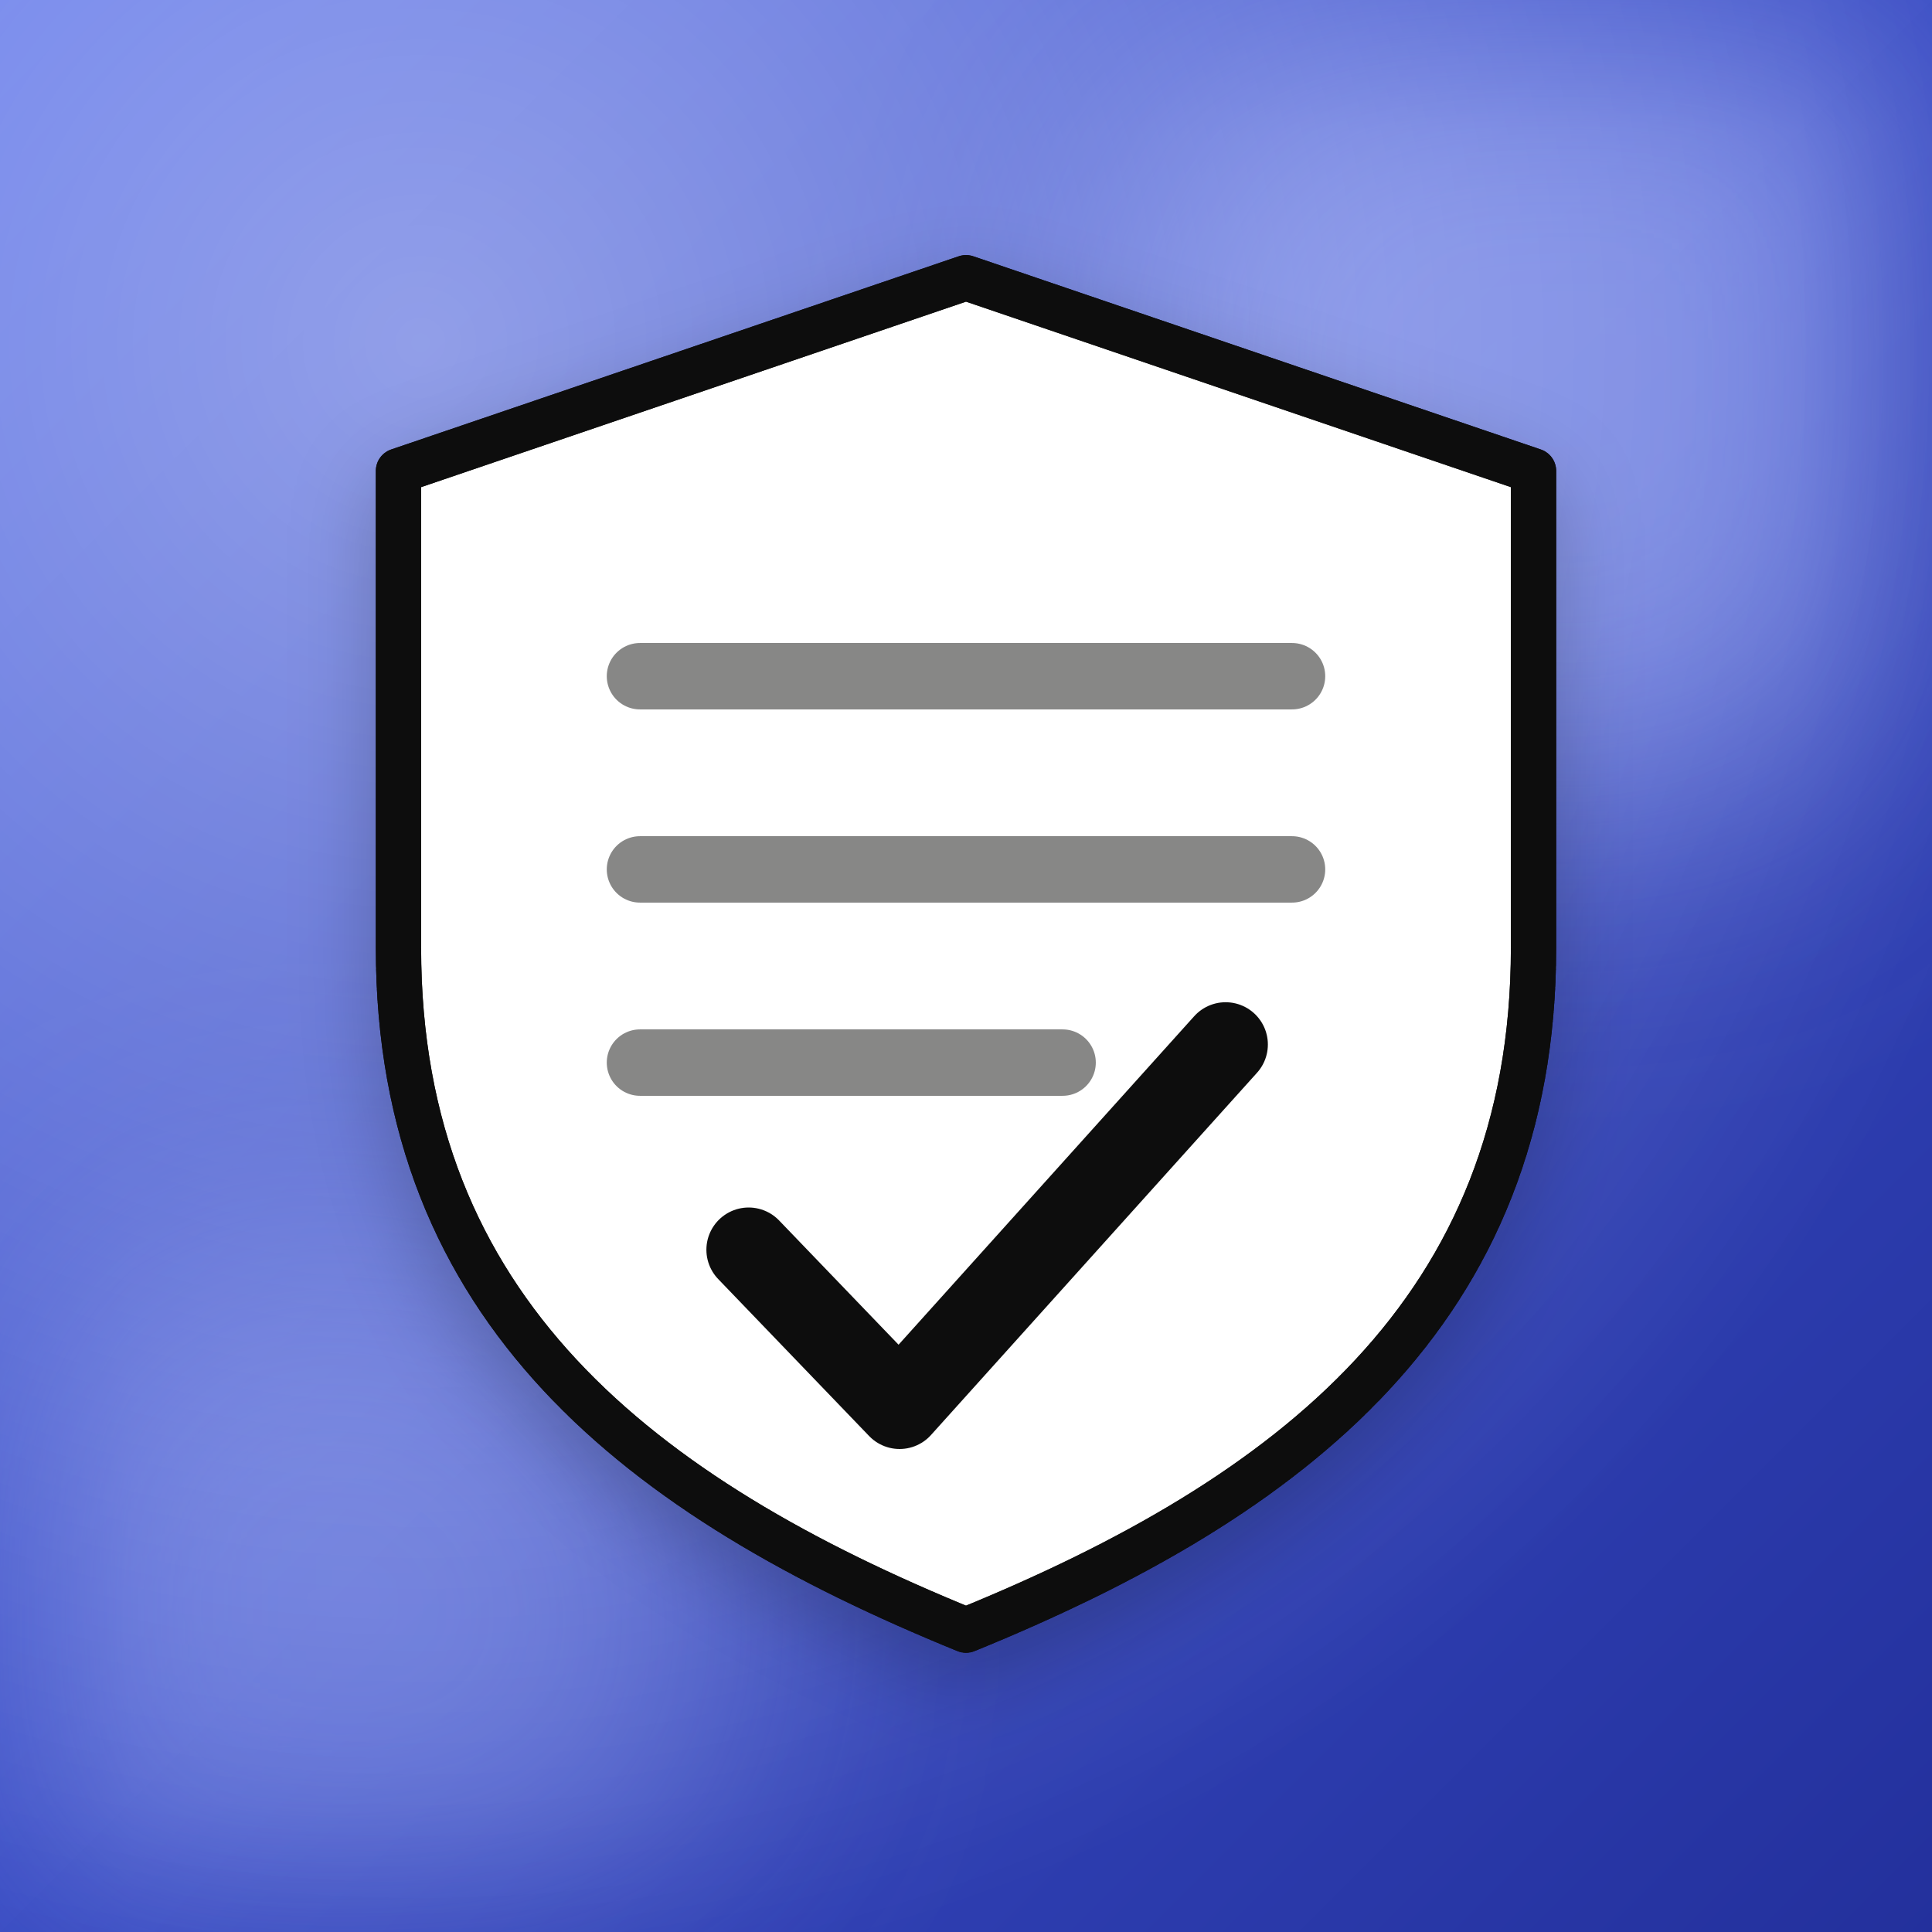
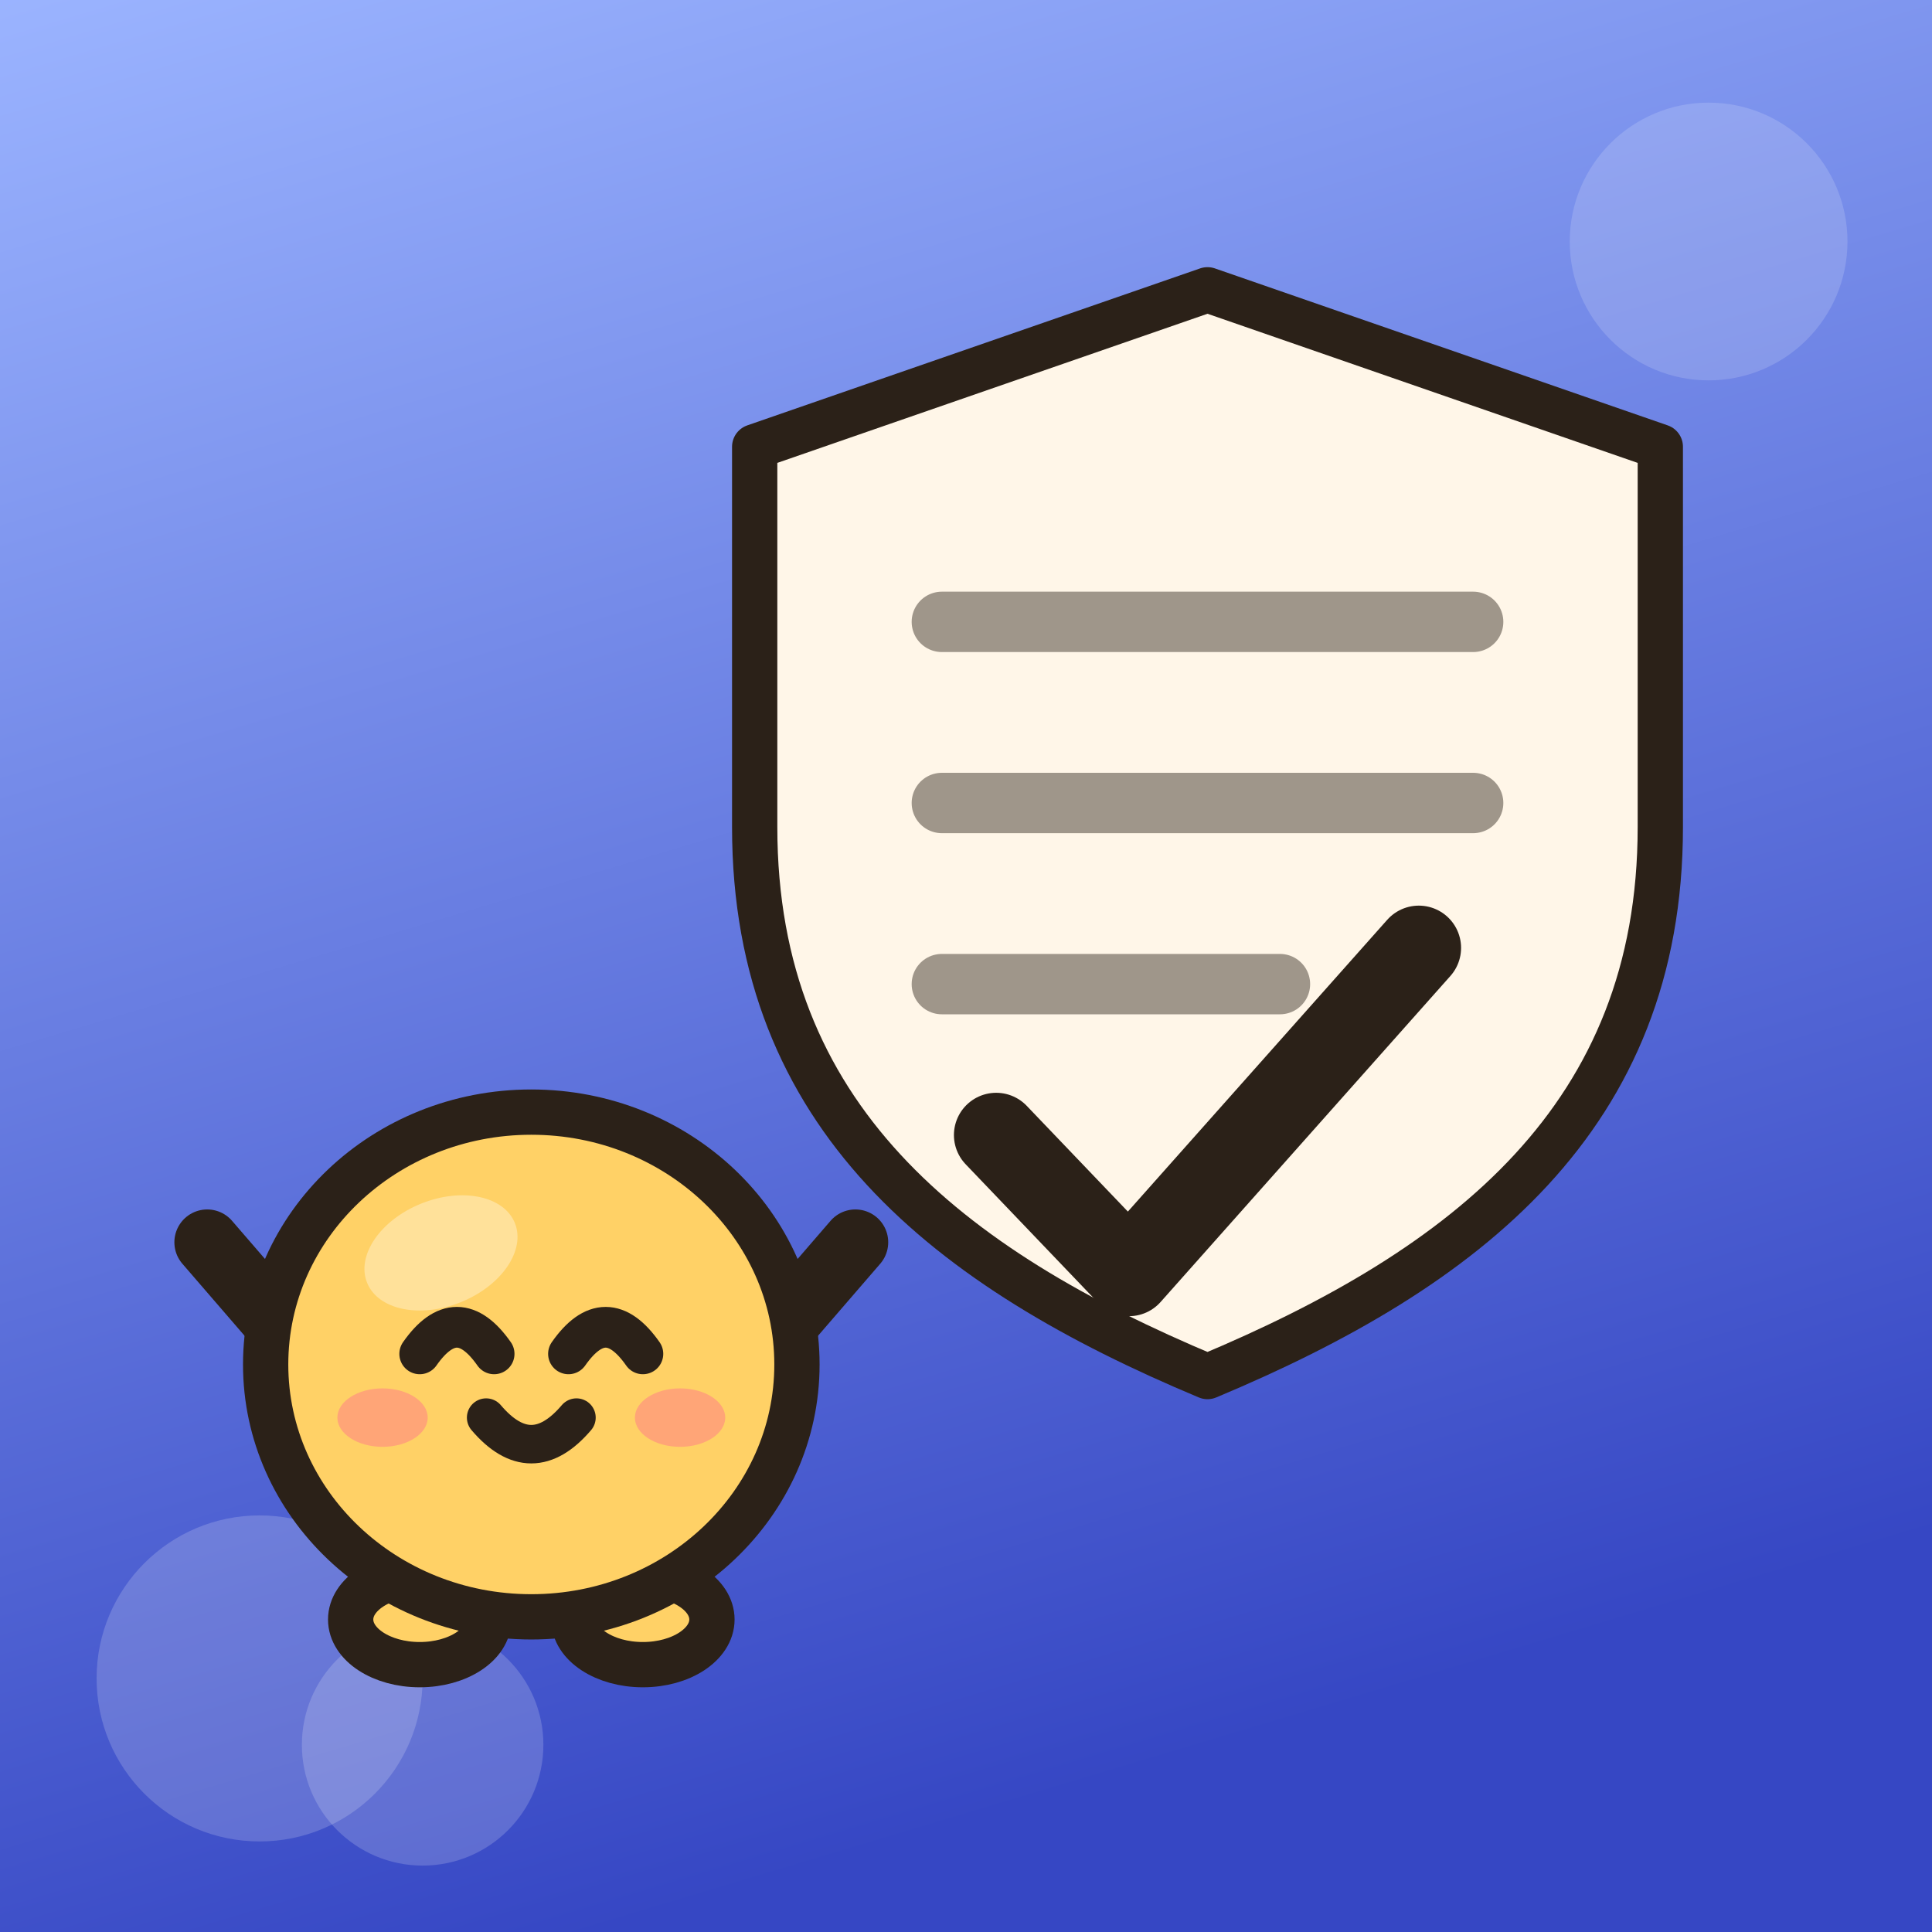
<svg xmlns="http://www.w3.org/2000/svg" viewBox="0 0 640 640" width="640" height="640" role="img">
  <defs>
-     <linearGradient id="g" x1="0" y1="0" x2="1" y2="1">
-       <stop offset="0" stop-color="#4a63e7" />
-       <stop offset="1" stop-color="#23309c" />
+     <linearGradient id="bg" x1="0" y1="0" x2=".3" y2="1">
+       <stop offset="0" stop-color="#9bb4ff" />
+       <stop offset="1" stop-color="#3647c4" />
    </linearGradient>
-     <radialGradient id="h" cx="22%" cy="18%" r="85%">
-       <stop offset="0" stop-color="#fff" stop-opacity=".42" />
-       <stop offset="1" stop-color="#fff" stop-opacity="0" />
-     </radialGradient>
-     <filter id="b" x="-40%" y="-40%" width="180%" height="180%">
-       <feGaussianBlur stdDeviation="46" />
-     </filter>
-     <filter id="s" x="-30%" y="-30%" width="160%" height="160%">
-       <feDropShadow dx="0" dy="10" stdDeviation="14" flood-color="#000" flood-opacity=".22" />
-     </filter>
  </defs>
-   <rect width="640" height="640" fill="url(#g)" />
-   <circle cx="520" cy="120" r="150" fill="#aab8ff" opacity=".55" filter="url(#b)" />
-   <circle cx="110" cy="540" r="130" fill="#aab8ff" opacity=".40" filter="url(#b)" />
-   <rect width="640" height="640" fill="url(#h)" />
-   <g filter="url(#s)" fill="none" stroke="#10100e" stroke-width="15" stroke-linecap="round" stroke-linejoin="round">
-     <path d="M320 92l188 64v158c0 120-80 182-188 226-108-44-188-106-188-226V156z" fill="#ffffff" />
-     <path d="M320 92l188 64v158c0 120-80 182-188 226-108-44-188-106-188-226V156z" />
-     <path d="M212 224h216M212 288h216M212 352h140" stroke-width="22" opacity=".5" />
-     <path d="M248 414l50 52 108-120" stroke-width="28" />
+   <rect width="640" height="640" fill="url(#bg)" />
+   <circle cx="86" cy="556" r="54" fill="#fff" opacity=".18" />
+   <circle cx="140" cy="578" r="40" fill="#fff" opacity=".18" />
+   <circle cx="566" cy="80" r="46" fill="#fff" opacity=".16" />
+   <g fill="none" stroke="#2b2118" stroke-width="15" stroke-linecap="round" stroke-linejoin="round">
+     <path d="M400 96l150 52v126c0 96-64 146-150 182-86-36-150-86-150-182V148z" fill="#fff6e8" />
+     <path d="M312 206h176M312 266h176M312 326h112" stroke-width="20" opacity=".45" />
+     <path d="M330 376l44 46 96-108" stroke-width="28" />
+     <ellipse cx="139.04" cy="536.48" rx="22.88" ry="14.96" fill="#ffd166" />
+     <ellipse cx="212.96" cy="536.48" rx="22.88" ry="14.96" fill="#ffd166" />
+     <path d="M102.08 450.24L68.64 411.52" fill="none" stroke-linecap="round" stroke-width="21.75" stroke="#2b2118" />
+     <path d="M249.92 450.24L283.36 411.52" fill="none" stroke-linecap="round" stroke-width="21.75" stroke="#2b2118" />
+     <ellipse cx="176" cy="452" rx="88" ry="83.6" fill="#ffd166" />
+     <ellipse cx="146.08" cy="415.04" rx="26.4" ry="17.6" fill="#fff" opacity=".34" stroke="none" transform="rotate(-22 146.08 415.04)" />
+     <ellipse cx="126.72" cy="469.6" rx="14.96" ry="9.68" fill="#ff9d7a" opacity=".85" stroke="none" />
+     <ellipse cx="225.28" cy="469.6" rx="14.96" ry="9.68" fill="#ff9d7a" opacity=".85" stroke="none" />
+     <path d="M139.04 448.48q12.32 -17.6 24.64 0" fill="none" stroke="#2b2118" stroke-width="13.5" stroke-linecap="round" />
+     <path d="M188.32 448.48q12.32 -17.6 24.64 0" fill="none" stroke="#2b2118" stroke-width="13.5" stroke-linecap="round" />
+     <path d="M161.04 469.6q14.96 17.6 29.92 0" fill="none" stroke="#2b2118" stroke-width="12.75" stroke-linecap="round" />
  </g>
</svg>
